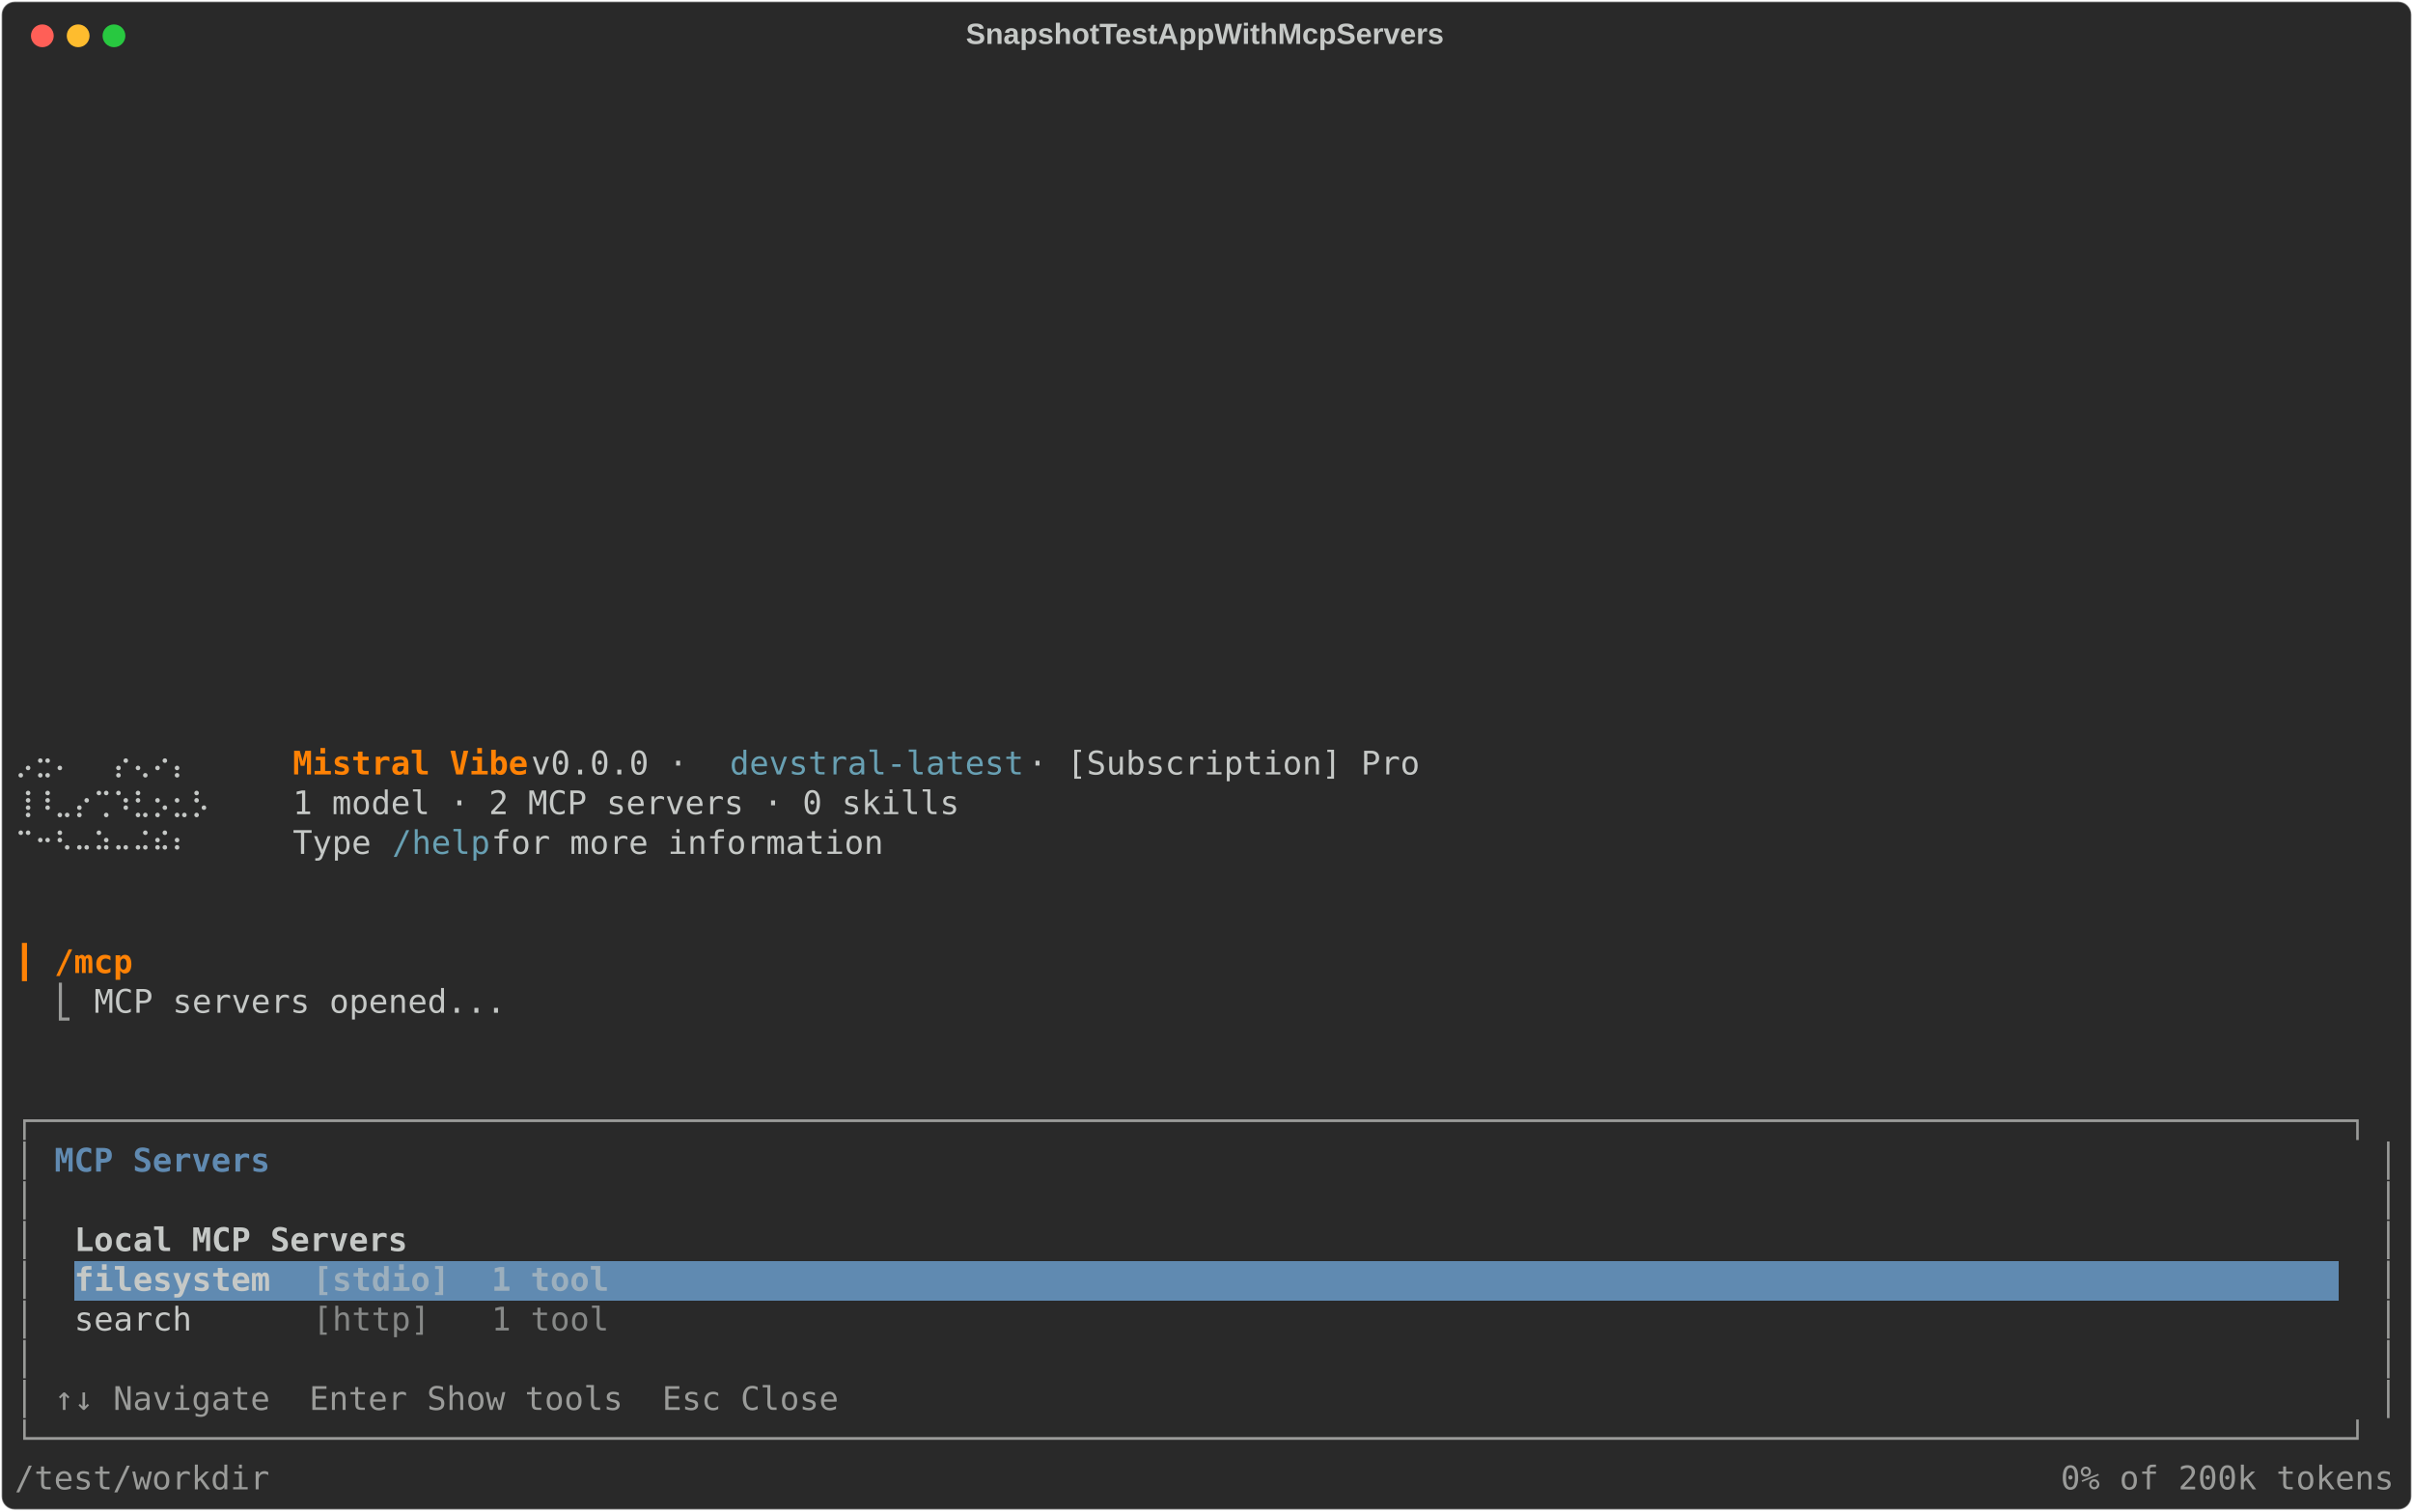
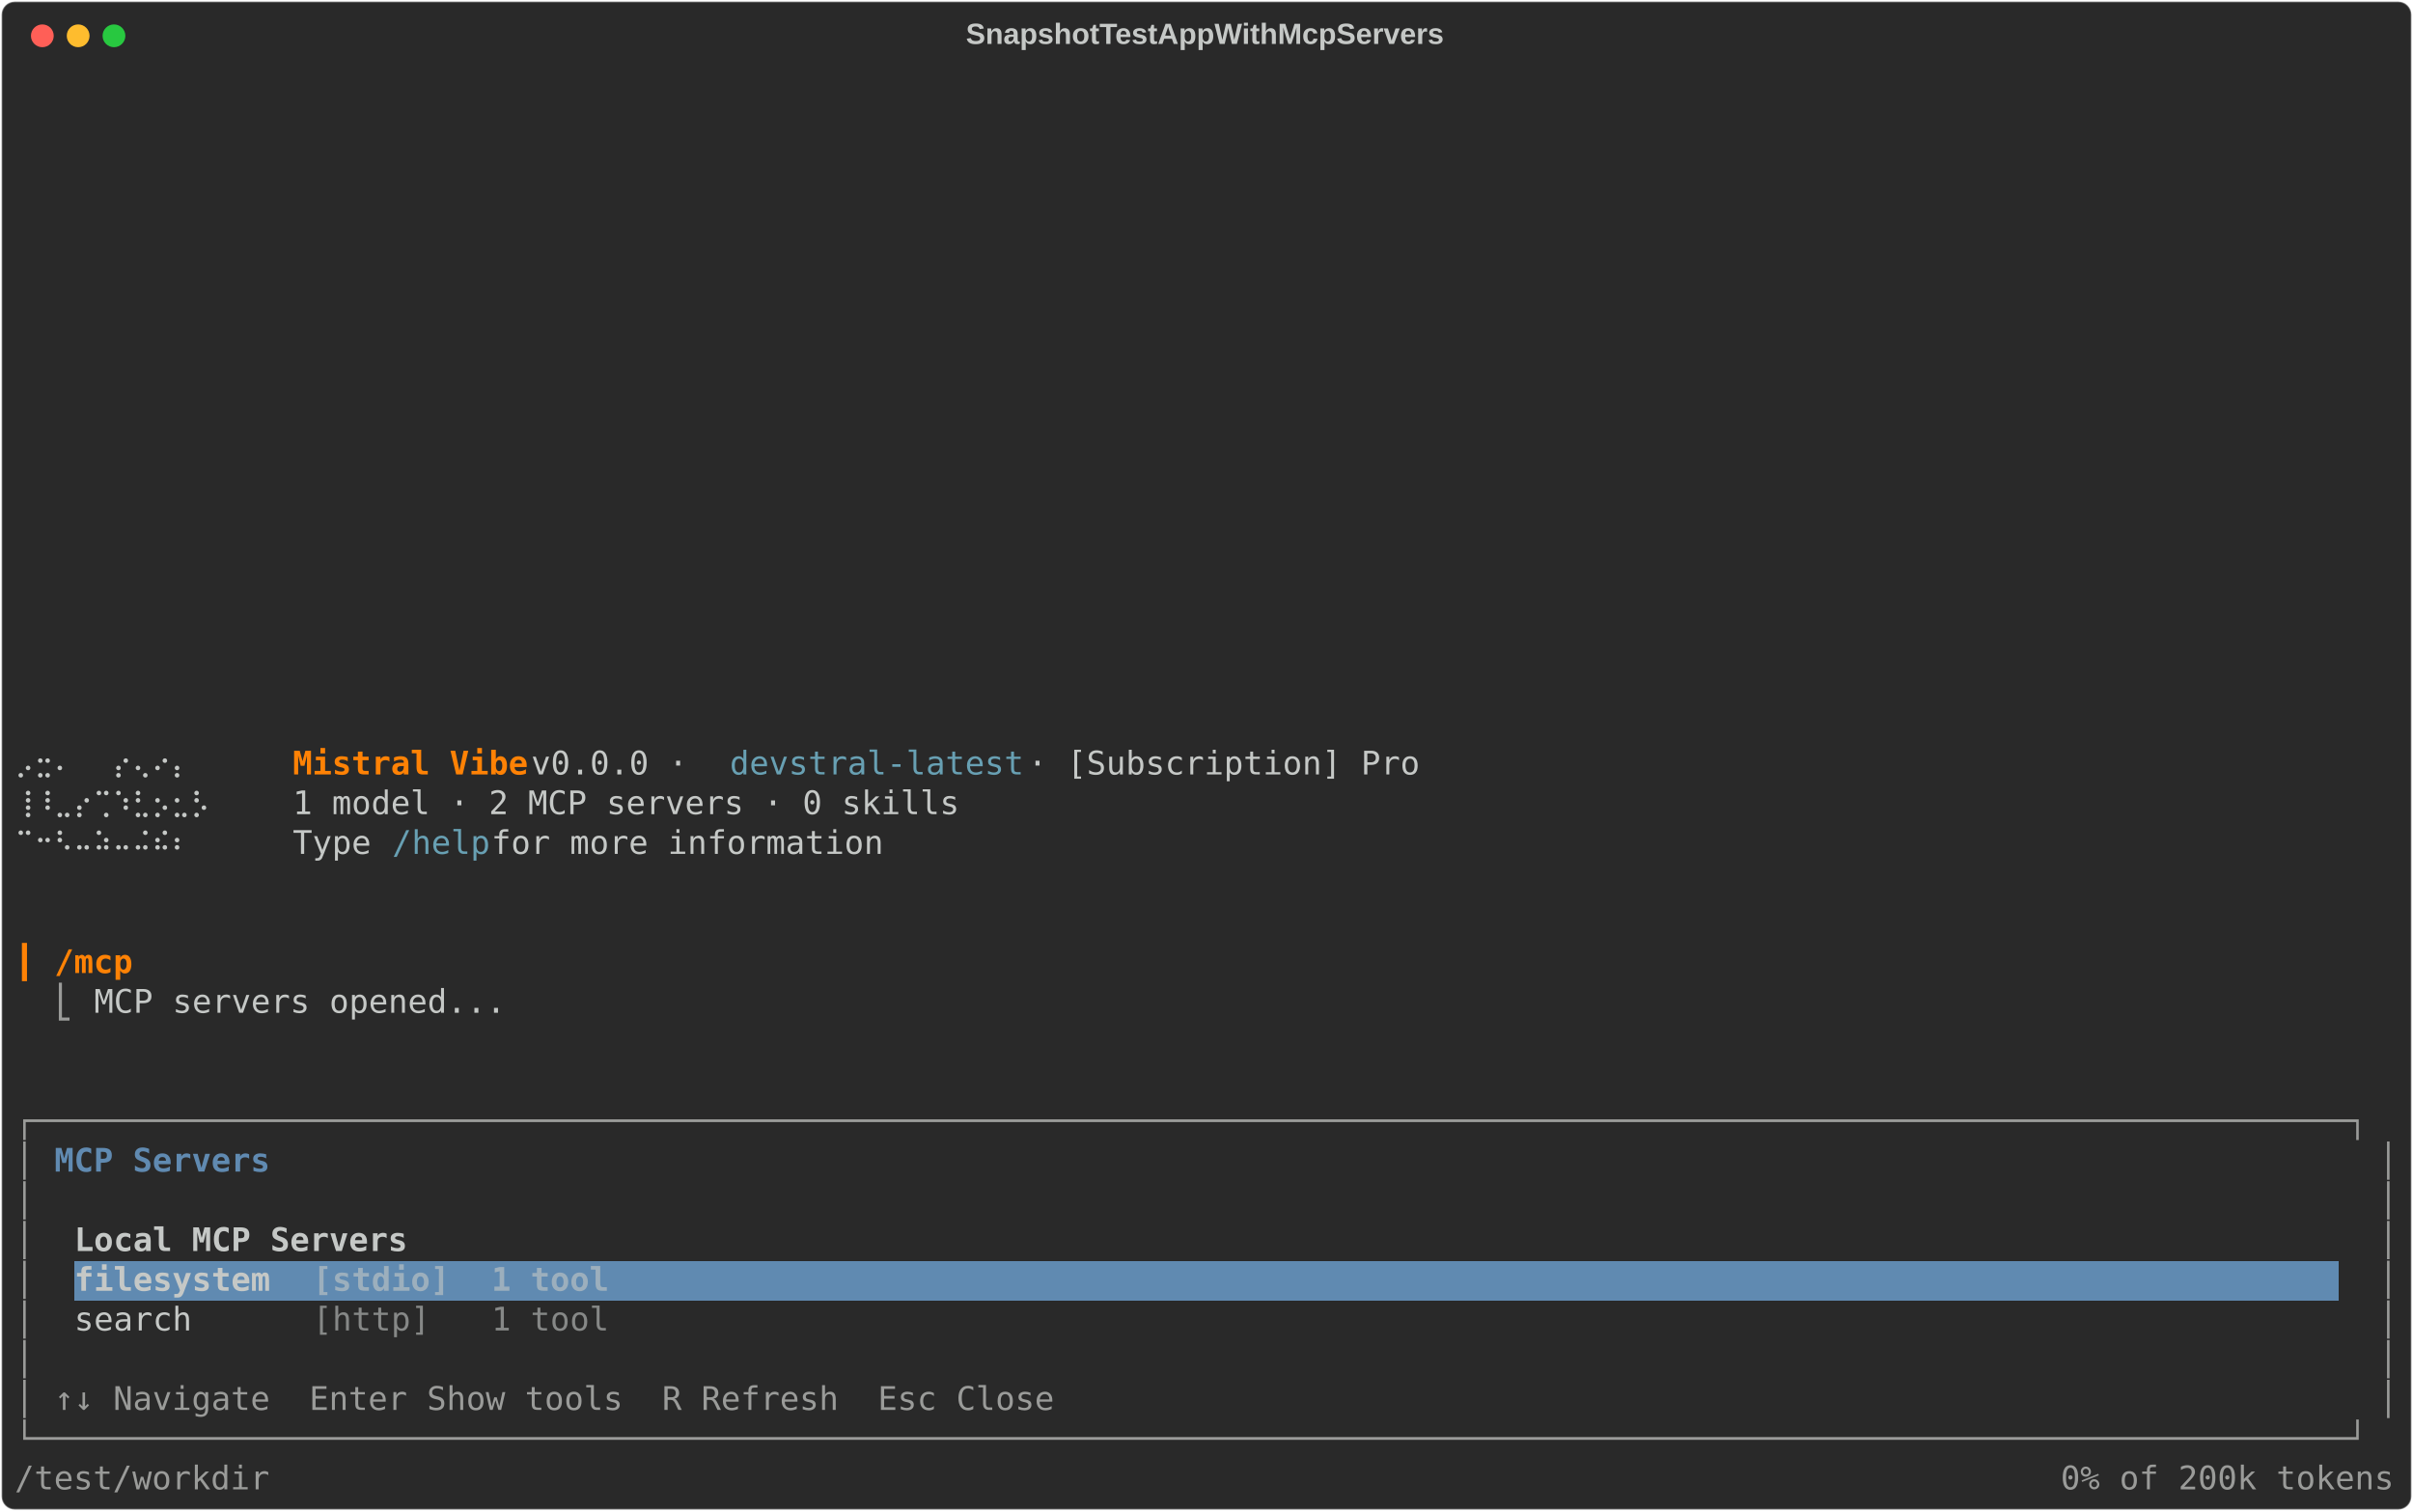
<svg xmlns="http://www.w3.org/2000/svg" class="rich-terminal" viewBox="0 0 1482 928.4">
  <style>

    @font-face {
        font-family: "Fira Code";
        src: local("FiraCode-Regular"),
                url("https://cdnjs.cloudflare.com/ajax/libs/firacode/6.2.0/woff2/FiraCode-Regular.woff2") format("woff2"),
                url("https://cdnjs.cloudflare.com/ajax/libs/firacode/6.2.0/woff/FiraCode-Regular.woff") format("woff");
        font-style: normal;
        font-weight: 400;
    }
    @font-face {
        font-family: "Fira Code";
        src: local("FiraCode-Bold"),
                url("https://cdnjs.cloudflare.com/ajax/libs/firacode/6.2.0/woff2/FiraCode-Bold.woff2") format("woff2"),
                url("https://cdnjs.cloudflare.com/ajax/libs/firacode/6.2.0/woff/FiraCode-Bold.woff") format("woff");
        font-style: bold;
        font-weight: 700;
    }

-     .terminal-matrix {
+     .terminal-606925797-matrix {
        font-family: Fira Code, monospace;
        font-size: 20px;
        line-height: 24.4px;
        font-variant-east-asian: full-width;
    }

-     .terminal-title {
+     .terminal-606925797-title {
        font-size: 18px;
        font-weight: bold;
        font-family: arial;
    }

-     .terminal-r1 { fill: #c5c8c6 }
- .terminal-r2 { fill: #ff8205;font-weight: bold }
- .terminal-r3 { fill: #68a0b3 }
- .terminal-r4 { fill: #ff8205 }
- .terminal-r5 { fill: #9a9b99 }
- .terminal-r6 { fill: #608ab1;font-weight: bold }
- .terminal-r7 { fill: #c5c8c6;font-weight: bold }
- .terminal-r8 { fill: #9cafbd;font-weight: bold }
- .terminal-r9 { fill: #868887 }
+     .terminal-606925797-r1 { fill: #c5c8c6 }
+ .terminal-606925797-r2 { fill: #ff8205;font-weight: bold }
+ .terminal-606925797-r3 { fill: #68a0b3 }
+ .terminal-606925797-r4 { fill: #ff8205 }
+ .terminal-606925797-r5 { fill: #9a9b99 }
+ .terminal-606925797-r6 { fill: #608ab1;font-weight: bold }
+ .terminal-606925797-r7 { fill: #c5c8c6;font-weight: bold }
+ .terminal-606925797-r8 { fill: #9cafbd;font-weight: bold }
+ .terminal-606925797-r9 { fill: #868887 }
    </style>
  <defs>
-     <clipPath id="terminal-clip-terminal">
+     <clipPath id="terminal-606925797-clip-terminal">
      <rect x="0" y="0" width="1463.0" height="877.4" />
    </clipPath>
-     <clipPath id="terminal-line-0">
+     <clipPath id="terminal-606925797-line-0">
      <rect x="0" y="1.5" width="1464" height="24.65" />
    </clipPath>
-     <clipPath id="terminal-line-1">
+     <clipPath id="terminal-606925797-line-1">
      <rect x="0" y="25.9" width="1464" height="24.65" />
    </clipPath>
-     <clipPath id="terminal-line-2">
+     <clipPath id="terminal-606925797-line-2">
      <rect x="0" y="50.3" width="1464" height="24.65" />
    </clipPath>
-     <clipPath id="terminal-line-3">
+     <clipPath id="terminal-606925797-line-3">
      <rect x="0" y="74.7" width="1464" height="24.65" />
    </clipPath>
-     <clipPath id="terminal-line-4">
+     <clipPath id="terminal-606925797-line-4">
      <rect x="0" y="99.1" width="1464" height="24.65" />
    </clipPath>
-     <clipPath id="terminal-line-5">
+     <clipPath id="terminal-606925797-line-5">
      <rect x="0" y="123.5" width="1464" height="24.65" />
    </clipPath>
-     <clipPath id="terminal-line-6">
+     <clipPath id="terminal-606925797-line-6">
      <rect x="0" y="147.9" width="1464" height="24.65" />
    </clipPath>
-     <clipPath id="terminal-line-7">
+     <clipPath id="terminal-606925797-line-7">
      <rect x="0" y="172.3" width="1464" height="24.65" />
    </clipPath>
-     <clipPath id="terminal-line-8">
+     <clipPath id="terminal-606925797-line-8">
      <rect x="0" y="196.7" width="1464" height="24.65" />
    </clipPath>
-     <clipPath id="terminal-line-9">
+     <clipPath id="terminal-606925797-line-9">
      <rect x="0" y="221.1" width="1464" height="24.65" />
    </clipPath>
-     <clipPath id="terminal-line-10">
+     <clipPath id="terminal-606925797-line-10">
      <rect x="0" y="245.5" width="1464" height="24.65" />
    </clipPath>
-     <clipPath id="terminal-line-11">
+     <clipPath id="terminal-606925797-line-11">
      <rect x="0" y="269.9" width="1464" height="24.65" />
    </clipPath>
-     <clipPath id="terminal-line-12">
+     <clipPath id="terminal-606925797-line-12">
      <rect x="0" y="294.3" width="1464" height="24.65" />
    </clipPath>
-     <clipPath id="terminal-line-13">
+     <clipPath id="terminal-606925797-line-13">
      <rect x="0" y="318.7" width="1464" height="24.65" />
    </clipPath>
-     <clipPath id="terminal-line-14">
+     <clipPath id="terminal-606925797-line-14">
      <rect x="0" y="343.1" width="1464" height="24.65" />
    </clipPath>
-     <clipPath id="terminal-line-15">
+     <clipPath id="terminal-606925797-line-15">
      <rect x="0" y="367.5" width="1464" height="24.65" />
    </clipPath>
-     <clipPath id="terminal-line-16">
+     <clipPath id="terminal-606925797-line-16">
      <rect x="0" y="391.9" width="1464" height="24.65" />
    </clipPath>
-     <clipPath id="terminal-line-17">
+     <clipPath id="terminal-606925797-line-17">
      <rect x="0" y="416.3" width="1464" height="24.65" />
    </clipPath>
-     <clipPath id="terminal-line-18">
+     <clipPath id="terminal-606925797-line-18">
      <rect x="0" y="440.7" width="1464" height="24.65" />
    </clipPath>
-     <clipPath id="terminal-line-19">
+     <clipPath id="terminal-606925797-line-19">
      <rect x="0" y="465.1" width="1464" height="24.65" />
    </clipPath>
-     <clipPath id="terminal-line-20">
+     <clipPath id="terminal-606925797-line-20">
      <rect x="0" y="489.5" width="1464" height="24.65" />
    </clipPath>
-     <clipPath id="terminal-line-21">
+     <clipPath id="terminal-606925797-line-21">
      <rect x="0" y="513.9" width="1464" height="24.65" />
    </clipPath>
-     <clipPath id="terminal-line-22">
+     <clipPath id="terminal-606925797-line-22">
      <rect x="0" y="538.3" width="1464" height="24.65" />
    </clipPath>
-     <clipPath id="terminal-line-23">
+     <clipPath id="terminal-606925797-line-23">
      <rect x="0" y="562.7" width="1464" height="24.65" />
    </clipPath>
-     <clipPath id="terminal-line-24">
+     <clipPath id="terminal-606925797-line-24">
      <rect x="0" y="587.1" width="1464" height="24.65" />
    </clipPath>
-     <clipPath id="terminal-line-25">
+     <clipPath id="terminal-606925797-line-25">
      <rect x="0" y="611.5" width="1464" height="24.65" />
    </clipPath>
-     <clipPath id="terminal-line-26">
+     <clipPath id="terminal-606925797-line-26">
      <rect x="0" y="635.9" width="1464" height="24.65" />
    </clipPath>
-     <clipPath id="terminal-line-27">
+     <clipPath id="terminal-606925797-line-27">
      <rect x="0" y="660.3" width="1464" height="24.65" />
    </clipPath>
-     <clipPath id="terminal-line-28">
+     <clipPath id="terminal-606925797-line-28">
      <rect x="0" y="684.7" width="1464" height="24.65" />
    </clipPath>
-     <clipPath id="terminal-line-29">
+     <clipPath id="terminal-606925797-line-29">
      <rect x="0" y="709.1" width="1464" height="24.65" />
    </clipPath>
-     <clipPath id="terminal-line-30">
+     <clipPath id="terminal-606925797-line-30">
      <rect x="0" y="733.5" width="1464" height="24.65" />
    </clipPath>
-     <clipPath id="terminal-line-31">
+     <clipPath id="terminal-606925797-line-31">
      <rect x="0" y="757.9" width="1464" height="24.65" />
    </clipPath>
-     <clipPath id="terminal-line-32">
+     <clipPath id="terminal-606925797-line-32">
      <rect x="0" y="782.3" width="1464" height="24.65" />
    </clipPath>
-     <clipPath id="terminal-line-33">
+     <clipPath id="terminal-606925797-line-33">
      <rect x="0" y="806.7" width="1464" height="24.65" />
    </clipPath>
-     <clipPath id="terminal-line-34">
+     <clipPath id="terminal-606925797-line-34">
      <rect x="0" y="831.1" width="1464" height="24.65" />
    </clipPath>
  </defs>
  <rect fill="#292929" stroke="rgba(255,255,255,0.35)" stroke-width="1" x="1" y="1" width="1480" height="926.4" rx="8" />
-   <text class="terminal-title" fill="#c5c8c6" text-anchor="middle" x="740" y="27">SnapshotTestAppWithMcpServers</text>
+   <text class="terminal-606925797-title" fill="#c5c8c6" text-anchor="middle" x="740" y="27">SnapshotTestAppWithMcpServers</text>
  <g transform="translate(26,22)">
    <circle cx="0" cy="0" r="7" fill="#ff5f57" />
    <circle cx="22" cy="0" r="7" fill="#febc2e" />
    <circle cx="44" cy="0" r="7" fill="#28c840" />
  </g>
-   <g transform="translate(9, 41)" clip-path="url(#terminal-clip-terminal)">
+   <g transform="translate(9, 41)" clip-path="url(#terminal-606925797-clip-terminal)">
    <rect fill="#608ab1" x="36.6" y="733.5" width="146.4" height="24.65" shape-rendering="crispEdges" />
    <rect fill="#608ab1" x="183" y="733.5" width="109.8" height="24.65" shape-rendering="crispEdges" />
    <rect fill="#608ab1" x="292.8" y="733.5" width="97.6" height="24.65" shape-rendering="crispEdges" />
    <rect fill="#608ab1" x="390.4" y="733.5" width="1037" height="24.65" shape-rendering="crispEdges" />
-     <g class="terminal-matrix">
-       <text class="terminal-r1" x="1464" y="20" textLength="12.2" clip-path="url(#terminal-line-0)">
- </text>
-       <text class="terminal-r1" x="1464" y="44.4" textLength="12.2" clip-path="url(#terminal-line-1)">
- </text>
-       <text class="terminal-r1" x="1464" y="68.8" textLength="12.2" clip-path="url(#terminal-line-2)">
- </text>
-       <text class="terminal-r1" x="1464" y="93.2" textLength="12.2" clip-path="url(#terminal-line-3)">
- </text>
-       <text class="terminal-r1" x="1464" y="117.6" textLength="12.2" clip-path="url(#terminal-line-4)">
- </text>
-       <text class="terminal-r1" x="1464" y="142" textLength="12.2" clip-path="url(#terminal-line-5)">
- </text>
-       <text class="terminal-r1" x="1464" y="166.4" textLength="12.2" clip-path="url(#terminal-line-6)">
- </text>
-       <text class="terminal-r1" x="1464" y="190.8" textLength="12.2" clip-path="url(#terminal-line-7)">
- </text>
-       <text class="terminal-r1" x="1464" y="215.2" textLength="12.2" clip-path="url(#terminal-line-8)">
- </text>
-       <text class="terminal-r1" x="1464" y="239.6" textLength="12.2" clip-path="url(#terminal-line-9)">
- </text>
-       <text class="terminal-r1" x="1464" y="264" textLength="12.2" clip-path="url(#terminal-line-10)">
- </text>
-       <text class="terminal-r1" x="1464" y="288.4" textLength="12.2" clip-path="url(#terminal-line-11)">
- </text>
-       <text class="terminal-r1" x="1464" y="312.8" textLength="12.2" clip-path="url(#terminal-line-12)">
- </text>
-       <text class="terminal-r1" x="1464" y="337.2" textLength="12.2" clip-path="url(#terminal-line-13)">
- </text>
-       <text class="terminal-r1" x="1464" y="361.6" textLength="12.2" clip-path="url(#terminal-line-14)">
- </text>
-       <text class="terminal-r1" x="1464" y="386" textLength="12.2" clip-path="url(#terminal-line-15)">
- </text>
-       <text class="terminal-r1" x="1464" y="410.4" textLength="12.2" clip-path="url(#terminal-line-16)">
- </text>
-       <text class="terminal-r1" x="0" y="434.8" textLength="134.2" clip-path="url(#terminal-line-17)">  ⡠⣒⠄  ⡔⢄⠔⡄</text>
-       <text class="terminal-r2" x="170.8" y="434.8" textLength="146.4" clip-path="url(#terminal-line-17)">Mistral Vibe</text>
-       <text class="terminal-r1" x="317.2" y="434.8" textLength="122" clip-path="url(#terminal-line-17)"> v0.0.0 · </text>
-       <text class="terminal-r3" x="439.2" y="434.8" textLength="183" clip-path="url(#terminal-line-17)">devstral-latest</text>
-       <text class="terminal-r1" x="622.2" y="434.8" textLength="256.2" clip-path="url(#terminal-line-17)"> · [Subscription] Pro</text>
-       <text class="terminal-r1" x="1464" y="434.8" textLength="12.2" clip-path="url(#terminal-line-17)">
- </text>
-       <text class="terminal-r1" x="0" y="459.2" textLength="134.2" clip-path="url(#terminal-line-18)"> ⢸⠸⣀⡔⢉⠱⣃⡢⣂⡣</text>
-       <text class="terminal-r1" x="170.8" y="459.2" textLength="414.8" clip-path="url(#terminal-line-18)">1 model · 2 MCP servers · 0 skills</text>
-       <text class="terminal-r1" x="1464" y="459.2" textLength="12.2" clip-path="url(#terminal-line-18)">
- </text>
-       <text class="terminal-r1" x="0" y="483.6" textLength="134.2" clip-path="url(#terminal-line-19)">  ⠉⠒⠣⠤⠵⠤⠬⠮⠆</text>
-       <text class="terminal-r1" x="170.8" y="483.6" textLength="61" clip-path="url(#terminal-line-19)">Type </text>
-       <text class="terminal-r3" x="231.8" y="483.6" textLength="61" clip-path="url(#terminal-line-19)">/help</text>
-       <text class="terminal-r1" x="292.8" y="483.6" textLength="256.2" clip-path="url(#terminal-line-19)"> for more information</text>
-       <text class="terminal-r1" x="1464" y="483.6" textLength="12.2" clip-path="url(#terminal-line-19)">
- </text>
-       <text class="terminal-r1" x="1464" y="508" textLength="12.2" clip-path="url(#terminal-line-20)">
- </text>
-       <text class="terminal-r1" x="1464" y="532.4" textLength="12.2" clip-path="url(#terminal-line-21)">
- </text>
-       <text class="terminal-r4" x="0" y="556.8" textLength="12.2" clip-path="url(#terminal-line-22)">┃</text>
-       <text class="terminal-r2" x="24.4" y="556.8" textLength="48.8" clip-path="url(#terminal-line-22)">/mcp</text>
-       <text class="terminal-r1" x="1464" y="556.8" textLength="12.2" clip-path="url(#terminal-line-22)">
- </text>
-       <text class="terminal-r5" x="24.4" y="581.2" textLength="12.2" clip-path="url(#terminal-line-23)">⎣</text>
-       <text class="terminal-r1" x="48.8" y="581.2" textLength="256.2" clip-path="url(#terminal-line-23)">MCP servers opened...</text>
-       <text class="terminal-r1" x="1464" y="581.2" textLength="12.2" clip-path="url(#terminal-line-23)">
- </text>
-       <text class="terminal-r1" x="1464" y="605.6" textLength="12.2" clip-path="url(#terminal-line-24)">
- </text>
-       <text class="terminal-r1" x="1464" y="630" textLength="12.2" clip-path="url(#terminal-line-25)">
- </text>
-       <text class="terminal-r5" x="0" y="654.4" textLength="1464" clip-path="url(#terminal-line-26)">┌──────────────────────────────────────────────────────────────────────────────────────────────────────────────────────┐</text>
-       <text class="terminal-r1" x="1464" y="654.4" textLength="12.2" clip-path="url(#terminal-line-26)">
- </text>
-       <text class="terminal-r5" x="0" y="678.8" textLength="12.2" clip-path="url(#terminal-line-27)">│</text>
-       <text class="terminal-r6" x="24.4" y="678.8" textLength="134.2" clip-path="url(#terminal-line-27)">MCP Servers</text>
-       <text class="terminal-r5" x="1451.8" y="678.8" textLength="12.2" clip-path="url(#terminal-line-27)">│</text>
-       <text class="terminal-r1" x="1464" y="678.8" textLength="12.2" clip-path="url(#terminal-line-27)">
- </text>
-       <text class="terminal-r5" x="0" y="703.2" textLength="12.2" clip-path="url(#terminal-line-28)">│</text>
-       <text class="terminal-r5" x="1451.8" y="703.2" textLength="12.2" clip-path="url(#terminal-line-28)">│</text>
-       <text class="terminal-r1" x="1464" y="703.2" textLength="12.2" clip-path="url(#terminal-line-28)">
- </text>
-       <text class="terminal-r5" x="0" y="727.6" textLength="12.2" clip-path="url(#terminal-line-29)">│</text>
-       <text class="terminal-r7" x="36.6" y="727.6" textLength="207.4" clip-path="url(#terminal-line-29)">Local MCP Servers</text>
-       <text class="terminal-r5" x="1451.8" y="727.6" textLength="12.2" clip-path="url(#terminal-line-29)">│</text>
-       <text class="terminal-r1" x="1464" y="727.6" textLength="12.2" clip-path="url(#terminal-line-29)">
- </text>
-       <text class="terminal-r5" x="0" y="752" textLength="12.2" clip-path="url(#terminal-line-30)">│</text>
-       <text class="terminal-r7" x="36.6" y="752" textLength="146.4" clip-path="url(#terminal-line-30)">  filesystem</text>
-       <text class="terminal-r8" x="183" y="752" textLength="109.8" clip-path="url(#terminal-line-30)">  [stdio]</text>
-       <text class="terminal-r8" x="292.8" y="752" textLength="97.6" clip-path="url(#terminal-line-30)">  1 tool</text>
-       <text class="terminal-r5" x="1451.8" y="752" textLength="12.2" clip-path="url(#terminal-line-30)">│</text>
-       <text class="terminal-r1" x="1464" y="752" textLength="12.2" clip-path="url(#terminal-line-30)">
- </text>
-       <text class="terminal-r5" x="0" y="776.4" textLength="12.2" clip-path="url(#terminal-line-31)">│</text>
-       <text class="terminal-r1" x="36.6" y="776.4" textLength="146.4" clip-path="url(#terminal-line-31)">  search    </text>
-       <text class="terminal-r9" x="183" y="776.4" textLength="109.8" clip-path="url(#terminal-line-31)">  [http] </text>
-       <text class="terminal-r9" x="292.8" y="776.4" textLength="97.6" clip-path="url(#terminal-line-31)">  1 tool</text>
-       <text class="terminal-r5" x="1451.8" y="776.4" textLength="12.2" clip-path="url(#terminal-line-31)">│</text>
-       <text class="terminal-r1" x="1464" y="776.4" textLength="12.2" clip-path="url(#terminal-line-31)">
- </text>
-       <text class="terminal-r5" x="0" y="800.8" textLength="12.2" clip-path="url(#terminal-line-32)">│</text>
-       <text class="terminal-r5" x="1451.8" y="800.8" textLength="12.2" clip-path="url(#terminal-line-32)">│</text>
-       <text class="terminal-r1" x="1464" y="800.8" textLength="12.2" clip-path="url(#terminal-line-32)">
- </text>
-       <text class="terminal-r5" x="0" y="825.2" textLength="12.2" clip-path="url(#terminal-line-33)">│</text>
-       <text class="terminal-r5" x="24.4" y="825.2" textLength="488" clip-path="url(#terminal-line-33)">↑↓ Navigate  Enter Show tools  Esc Close</text>
-       <text class="terminal-r5" x="1451.8" y="825.2" textLength="12.2" clip-path="url(#terminal-line-33)">│</text>
-       <text class="terminal-r1" x="1464" y="825.2" textLength="12.2" clip-path="url(#terminal-line-33)">
- </text>
-       <text class="terminal-r5" x="0" y="849.6" textLength="1464" clip-path="url(#terminal-line-34)">└──────────────────────────────────────────────────────────────────────────────────────────────────────────────────────┘</text>
-       <text class="terminal-r1" x="1464" y="849.6" textLength="12.2" clip-path="url(#terminal-line-34)">
- </text>
-       <text class="terminal-r5" x="0" y="874" textLength="158.6" clip-path="url(#terminal-line-35)">/test/workdir</text>
-       <text class="terminal-r5" x="1256.6" y="874" textLength="207.4" clip-path="url(#terminal-line-35)">0% of 200k tokens</text>
+     <g class="terminal-606925797-matrix">
+       <text class="terminal-606925797-r1" x="1464" y="20" textLength="12.2" clip-path="url(#terminal-606925797-line-0)">
+ </text>
+       <text class="terminal-606925797-r1" x="1464" y="44.4" textLength="12.2" clip-path="url(#terminal-606925797-line-1)">
+ </text>
+       <text class="terminal-606925797-r1" x="1464" y="68.8" textLength="12.2" clip-path="url(#terminal-606925797-line-2)">
+ </text>
+       <text class="terminal-606925797-r1" x="1464" y="93.2" textLength="12.2" clip-path="url(#terminal-606925797-line-3)">
+ </text>
+       <text class="terminal-606925797-r1" x="1464" y="117.6" textLength="12.2" clip-path="url(#terminal-606925797-line-4)">
+ </text>
+       <text class="terminal-606925797-r1" x="1464" y="142" textLength="12.2" clip-path="url(#terminal-606925797-line-5)">
+ </text>
+       <text class="terminal-606925797-r1" x="1464" y="166.4" textLength="12.2" clip-path="url(#terminal-606925797-line-6)">
+ </text>
+       <text class="terminal-606925797-r1" x="1464" y="190.8" textLength="12.2" clip-path="url(#terminal-606925797-line-7)">
+ </text>
+       <text class="terminal-606925797-r1" x="1464" y="215.2" textLength="12.2" clip-path="url(#terminal-606925797-line-8)">
+ </text>
+       <text class="terminal-606925797-r1" x="1464" y="239.6" textLength="12.2" clip-path="url(#terminal-606925797-line-9)">
+ </text>
+       <text class="terminal-606925797-r1" x="1464" y="264" textLength="12.2" clip-path="url(#terminal-606925797-line-10)">
+ </text>
+       <text class="terminal-606925797-r1" x="1464" y="288.4" textLength="12.2" clip-path="url(#terminal-606925797-line-11)">
+ </text>
+       <text class="terminal-606925797-r1" x="1464" y="312.8" textLength="12.2" clip-path="url(#terminal-606925797-line-12)">
+ </text>
+       <text class="terminal-606925797-r1" x="1464" y="337.2" textLength="12.2" clip-path="url(#terminal-606925797-line-13)">
+ </text>
+       <text class="terminal-606925797-r1" x="1464" y="361.6" textLength="12.2" clip-path="url(#terminal-606925797-line-14)">
+ </text>
+       <text class="terminal-606925797-r1" x="1464" y="386" textLength="12.2" clip-path="url(#terminal-606925797-line-15)">
+ </text>
+       <text class="terminal-606925797-r1" x="1464" y="410.4" textLength="12.2" clip-path="url(#terminal-606925797-line-16)">
+ </text>
+       <text class="terminal-606925797-r1" x="0" y="434.8" textLength="134.2" clip-path="url(#terminal-606925797-line-17)">  ⡠⣒⠄  ⡔⢄⠔⡄</text>
+       <text class="terminal-606925797-r2" x="170.8" y="434.8" textLength="146.4" clip-path="url(#terminal-606925797-line-17)">Mistral Vibe</text>
+       <text class="terminal-606925797-r1" x="317.2" y="434.8" textLength="122" clip-path="url(#terminal-606925797-line-17)"> v0.0.0 · </text>
+       <text class="terminal-606925797-r3" x="439.2" y="434.8" textLength="183" clip-path="url(#terminal-606925797-line-17)">devstral-latest</text>
+       <text class="terminal-606925797-r1" x="622.2" y="434.8" textLength="256.2" clip-path="url(#terminal-606925797-line-17)"> · [Subscription] Pro</text>
+       <text class="terminal-606925797-r1" x="1464" y="434.8" textLength="12.2" clip-path="url(#terminal-606925797-line-17)">
+ </text>
+       <text class="terminal-606925797-r1" x="0" y="459.2" textLength="134.2" clip-path="url(#terminal-606925797-line-18)"> ⢸⠸⣀⡔⢉⠱⣃⡢⣂⡣</text>
+       <text class="terminal-606925797-r1" x="170.8" y="459.2" textLength="414.8" clip-path="url(#terminal-606925797-line-18)">1 model · 2 MCP servers · 0 skills</text>
+       <text class="terminal-606925797-r1" x="1464" y="459.2" textLength="12.2" clip-path="url(#terminal-606925797-line-18)">
+ </text>
+       <text class="terminal-606925797-r1" x="0" y="483.6" textLength="134.2" clip-path="url(#terminal-606925797-line-19)">  ⠉⠒⠣⠤⠵⠤⠬⠮⠆</text>
+       <text class="terminal-606925797-r1" x="170.8" y="483.6" textLength="61" clip-path="url(#terminal-606925797-line-19)">Type </text>
+       <text class="terminal-606925797-r3" x="231.8" y="483.6" textLength="61" clip-path="url(#terminal-606925797-line-19)">/help</text>
+       <text class="terminal-606925797-r1" x="292.8" y="483.6" textLength="256.2" clip-path="url(#terminal-606925797-line-19)"> for more information</text>
+       <text class="terminal-606925797-r1" x="1464" y="483.6" textLength="12.2" clip-path="url(#terminal-606925797-line-19)">
+ </text>
+       <text class="terminal-606925797-r1" x="1464" y="508" textLength="12.2" clip-path="url(#terminal-606925797-line-20)">
+ </text>
+       <text class="terminal-606925797-r1" x="1464" y="532.4" textLength="12.2" clip-path="url(#terminal-606925797-line-21)">
+ </text>
+       <text class="terminal-606925797-r4" x="0" y="556.8" textLength="12.2" clip-path="url(#terminal-606925797-line-22)">┃</text>
+       <text class="terminal-606925797-r2" x="24.4" y="556.8" textLength="48.8" clip-path="url(#terminal-606925797-line-22)">/mcp</text>
+       <text class="terminal-606925797-r1" x="1464" y="556.8" textLength="12.2" clip-path="url(#terminal-606925797-line-22)">
+ </text>
+       <text class="terminal-606925797-r5" x="24.4" y="581.2" textLength="12.2" clip-path="url(#terminal-606925797-line-23)">⎣</text>
+       <text class="terminal-606925797-r1" x="48.8" y="581.2" textLength="256.2" clip-path="url(#terminal-606925797-line-23)">MCP servers opened...</text>
+       <text class="terminal-606925797-r1" x="1464" y="581.2" textLength="12.2" clip-path="url(#terminal-606925797-line-23)">
+ </text>
+       <text class="terminal-606925797-r1" x="1464" y="605.6" textLength="12.2" clip-path="url(#terminal-606925797-line-24)">
+ </text>
+       <text class="terminal-606925797-r1" x="1464" y="630" textLength="12.2" clip-path="url(#terminal-606925797-line-25)">
+ </text>
+       <text class="terminal-606925797-r5" x="0" y="654.4" textLength="1464" clip-path="url(#terminal-606925797-line-26)">┌──────────────────────────────────────────────────────────────────────────────────────────────────────────────────────┐</text>
+       <text class="terminal-606925797-r1" x="1464" y="654.4" textLength="12.2" clip-path="url(#terminal-606925797-line-26)">
+ </text>
+       <text class="terminal-606925797-r5" x="0" y="678.8" textLength="12.2" clip-path="url(#terminal-606925797-line-27)">│</text>
+       <text class="terminal-606925797-r6" x="24.4" y="678.8" textLength="134.2" clip-path="url(#terminal-606925797-line-27)">MCP Servers</text>
+       <text class="terminal-606925797-r5" x="1451.8" y="678.8" textLength="12.2" clip-path="url(#terminal-606925797-line-27)">│</text>
+       <text class="terminal-606925797-r1" x="1464" y="678.8" textLength="12.2" clip-path="url(#terminal-606925797-line-27)">
+ </text>
+       <text class="terminal-606925797-r5" x="0" y="703.2" textLength="12.2" clip-path="url(#terminal-606925797-line-28)">│</text>
+       <text class="terminal-606925797-r5" x="1451.8" y="703.2" textLength="12.2" clip-path="url(#terminal-606925797-line-28)">│</text>
+       <text class="terminal-606925797-r1" x="1464" y="703.2" textLength="12.2" clip-path="url(#terminal-606925797-line-28)">
+ </text>
+       <text class="terminal-606925797-r5" x="0" y="727.6" textLength="12.2" clip-path="url(#terminal-606925797-line-29)">│</text>
+       <text class="terminal-606925797-r7" x="36.6" y="727.6" textLength="207.4" clip-path="url(#terminal-606925797-line-29)">Local MCP Servers</text>
+       <text class="terminal-606925797-r5" x="1451.8" y="727.6" textLength="12.2" clip-path="url(#terminal-606925797-line-29)">│</text>
+       <text class="terminal-606925797-r1" x="1464" y="727.6" textLength="12.2" clip-path="url(#terminal-606925797-line-29)">
+ </text>
+       <text class="terminal-606925797-r5" x="0" y="752" textLength="12.2" clip-path="url(#terminal-606925797-line-30)">│</text>
+       <text class="terminal-606925797-r7" x="36.6" y="752" textLength="146.4" clip-path="url(#terminal-606925797-line-30)">  filesystem</text>
+       <text class="terminal-606925797-r8" x="183" y="752" textLength="109.8" clip-path="url(#terminal-606925797-line-30)">  [stdio]</text>
+       <text class="terminal-606925797-r8" x="292.8" y="752" textLength="97.6" clip-path="url(#terminal-606925797-line-30)">  1 tool</text>
+       <text class="terminal-606925797-r5" x="1451.8" y="752" textLength="12.2" clip-path="url(#terminal-606925797-line-30)">│</text>
+       <text class="terminal-606925797-r1" x="1464" y="752" textLength="12.2" clip-path="url(#terminal-606925797-line-30)">
+ </text>
+       <text class="terminal-606925797-r5" x="0" y="776.4" textLength="12.2" clip-path="url(#terminal-606925797-line-31)">│</text>
+       <text class="terminal-606925797-r1" x="36.6" y="776.4" textLength="146.4" clip-path="url(#terminal-606925797-line-31)">  search    </text>
+       <text class="terminal-606925797-r9" x="183" y="776.4" textLength="109.8" clip-path="url(#terminal-606925797-line-31)">  [http] </text>
+       <text class="terminal-606925797-r9" x="292.8" y="776.4" textLength="97.6" clip-path="url(#terminal-606925797-line-31)">  1 tool</text>
+       <text class="terminal-606925797-r5" x="1451.8" y="776.4" textLength="12.2" clip-path="url(#terminal-606925797-line-31)">│</text>
+       <text class="terminal-606925797-r1" x="1464" y="776.4" textLength="12.2" clip-path="url(#terminal-606925797-line-31)">
+ </text>
+       <text class="terminal-606925797-r5" x="0" y="800.8" textLength="12.2" clip-path="url(#terminal-606925797-line-32)">│</text>
+       <text class="terminal-606925797-r5" x="1451.8" y="800.8" textLength="12.2" clip-path="url(#terminal-606925797-line-32)">│</text>
+       <text class="terminal-606925797-r1" x="1464" y="800.8" textLength="12.2" clip-path="url(#terminal-606925797-line-32)">
+ </text>
+       <text class="terminal-606925797-r5" x="0" y="825.2" textLength="12.2" clip-path="url(#terminal-606925797-line-33)">│</text>
+       <text class="terminal-606925797-r5" x="24.4" y="825.2" textLength="622.2" clip-path="url(#terminal-606925797-line-33)">↑↓ Navigate  Enter Show tools  R Refresh  Esc Close</text>
+       <text class="terminal-606925797-r5" x="1451.8" y="825.2" textLength="12.2" clip-path="url(#terminal-606925797-line-33)">│</text>
+       <text class="terminal-606925797-r1" x="1464" y="825.2" textLength="12.2" clip-path="url(#terminal-606925797-line-33)">
+ </text>
+       <text class="terminal-606925797-r5" x="0" y="849.6" textLength="1464" clip-path="url(#terminal-606925797-line-34)">└──────────────────────────────────────────────────────────────────────────────────────────────────────────────────────┘</text>
+       <text class="terminal-606925797-r1" x="1464" y="849.6" textLength="12.2" clip-path="url(#terminal-606925797-line-34)">
+ </text>
+       <text class="terminal-606925797-r5" x="0" y="874" textLength="158.6" clip-path="url(#terminal-606925797-line-35)">/test/workdir</text>
+       <text class="terminal-606925797-r5" x="1256.6" y="874" textLength="207.4" clip-path="url(#terminal-606925797-line-35)">0% of 200k tokens</text>
    </g>
  </g>
</svg>
